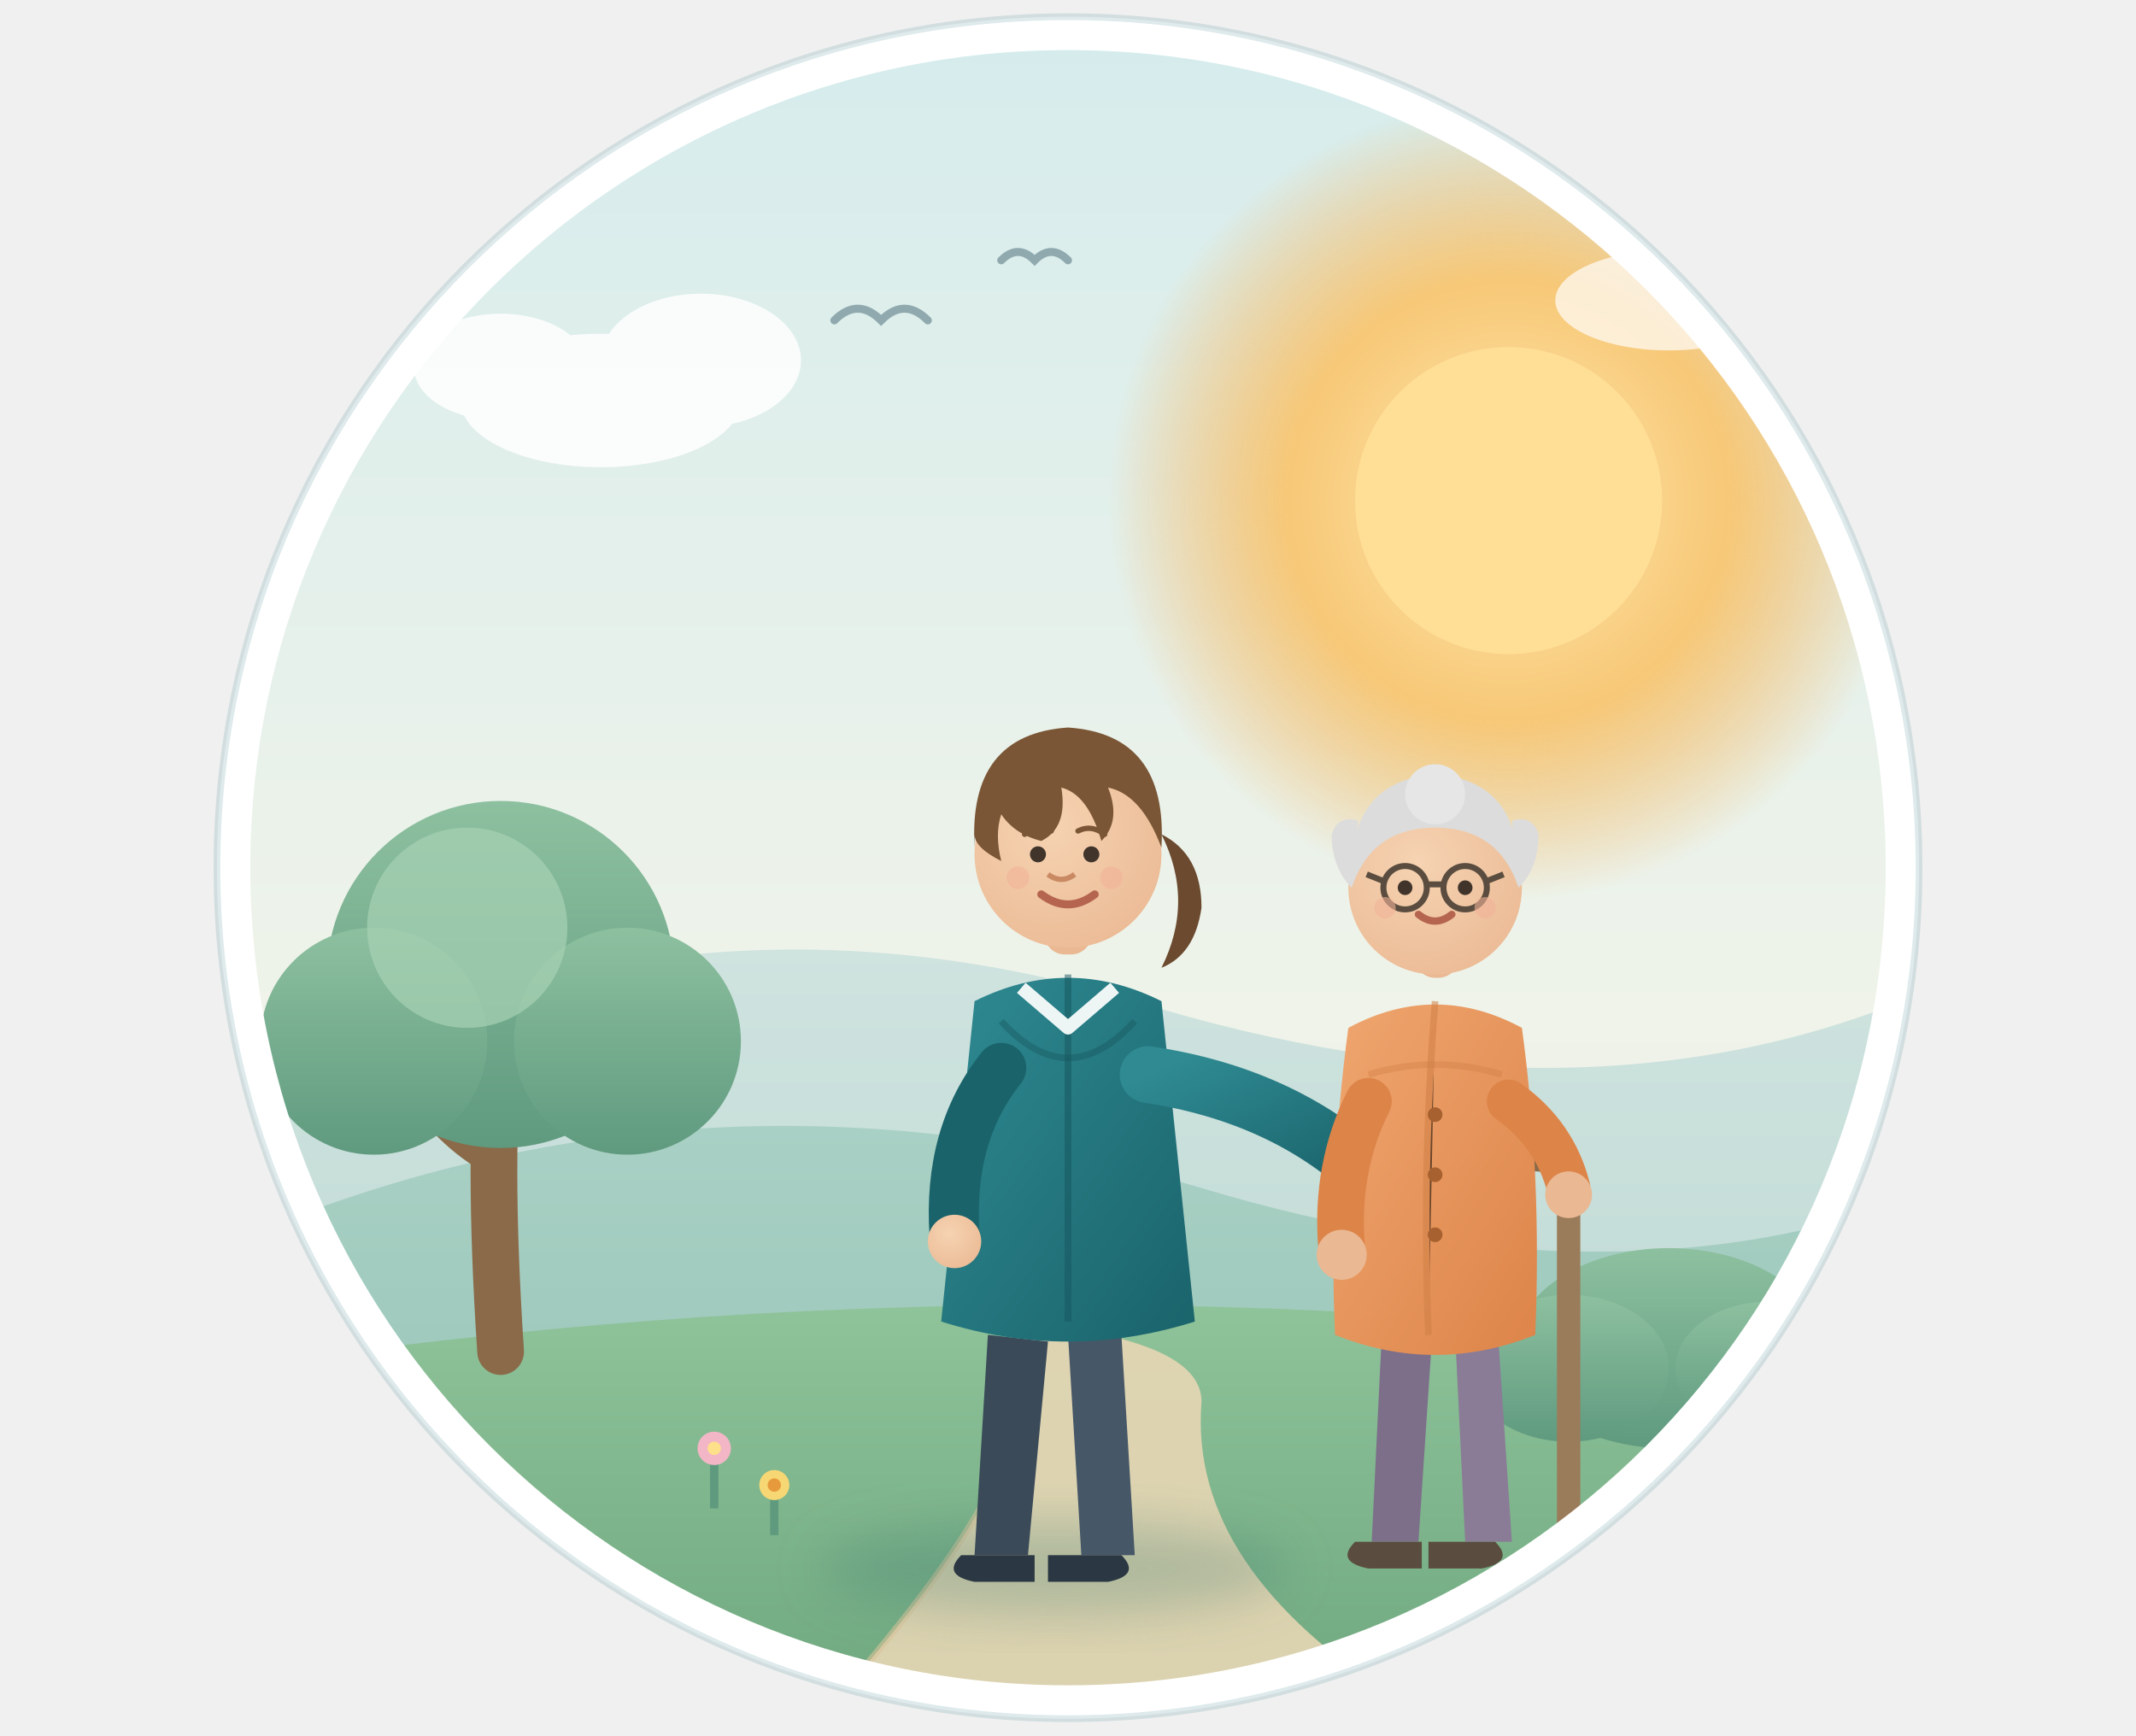
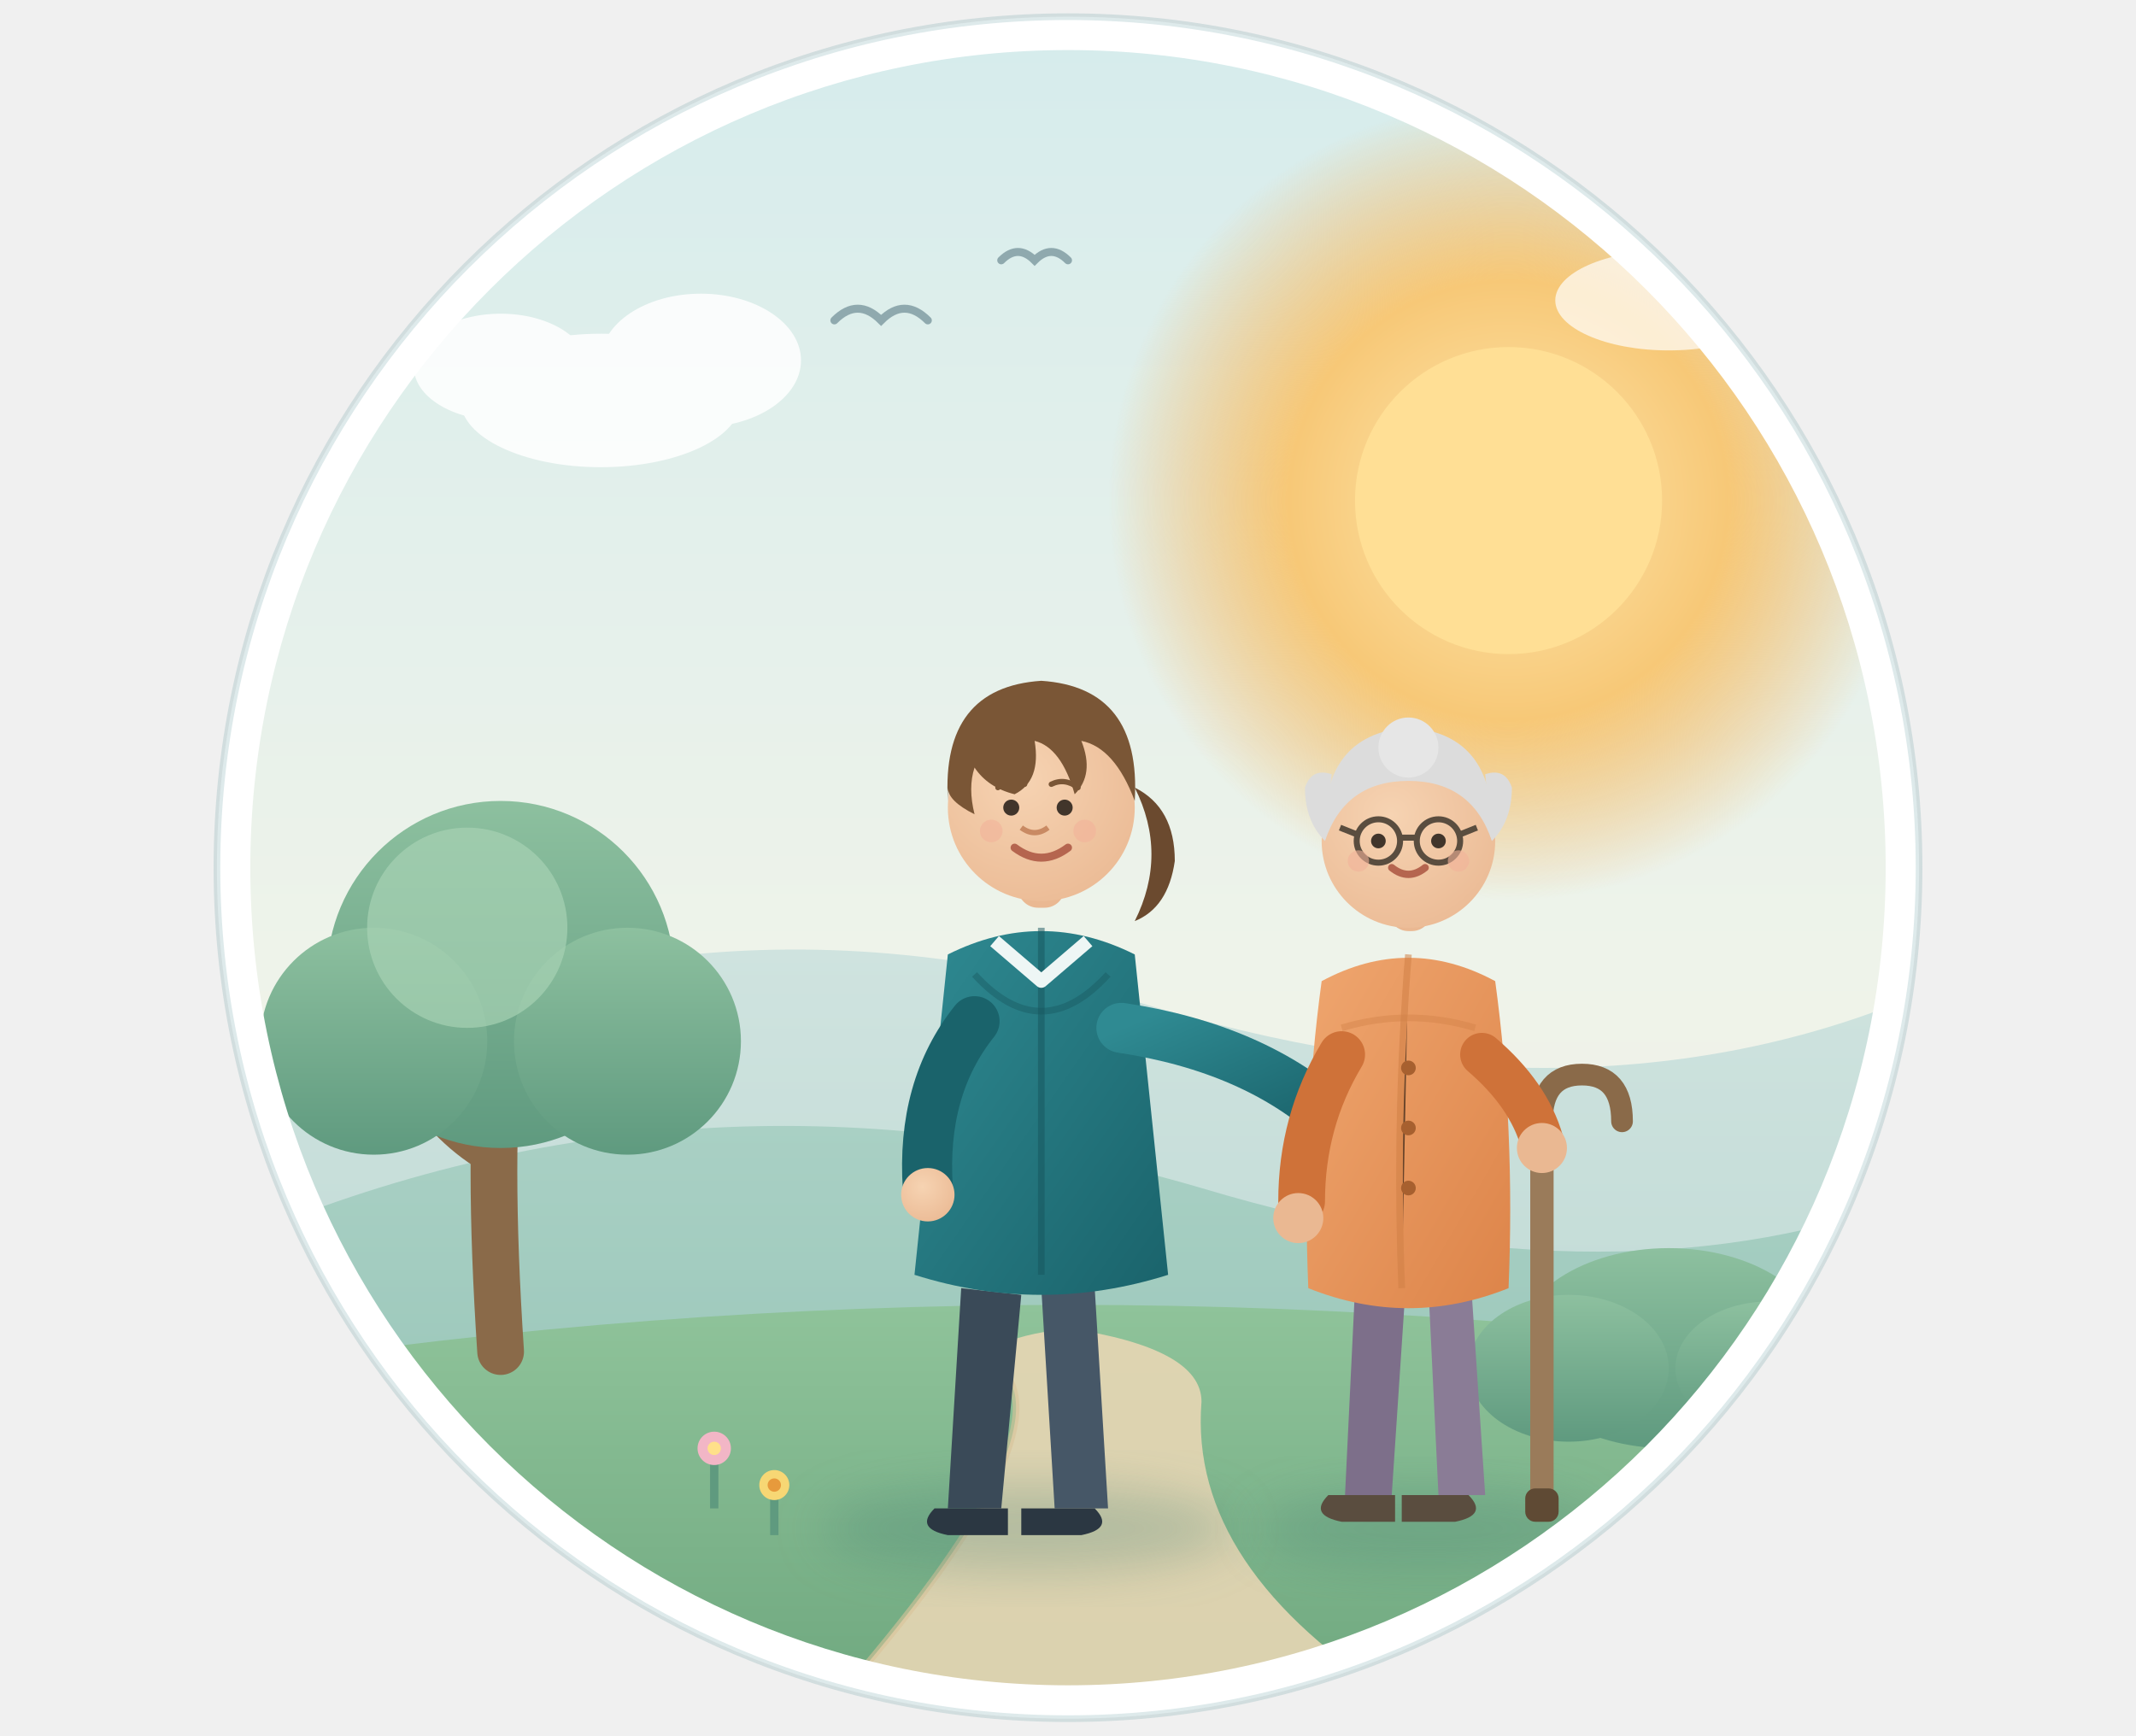
<svg xmlns="http://www.w3.org/2000/svg" viewBox="0 0 640 520" role="img" aria-label="Eine Betreuerin begleitet eine ältere Dame beim Spaziergang an der frischen Luft">
  <defs>
    <linearGradient id="h-sky" x1="0" y1="0" x2="0" y2="1">
      <stop offset="0" stop-color="#d6ecec" />
      <stop offset="0.55" stop-color="#eef3ea" />
      <stop offset="1" stop-color="#f7efe1" />
    </linearGradient>
    <radialGradient id="h-sun" cx="0.5" cy="0.5" r="0.5">
      <stop offset="0" stop-color="#ffe8b0" />
      <stop offset="0.55" stop-color="#f7c877" />
      <stop offset="1" stop-color="#f3b45e" stop-opacity="0" />
    </radialGradient>
    <linearGradient id="h-hillFar" x1="0" y1="0" x2="0" y2="1">
      <stop offset="0" stop-color="#cfe3df" />
      <stop offset="1" stop-color="#b7d5cf" />
    </linearGradient>
    <linearGradient id="h-hillMid" x1="0" y1="0" x2="0" y2="1">
      <stop offset="0" stop-color="#a9d0c4" />
      <stop offset="1" stop-color="#8fc0b2" />
    </linearGradient>
    <linearGradient id="h-grass" x1="0" y1="0" x2="0" y2="1">
      <stop offset="0" stop-color="#8fc39a" />
      <stop offset="1" stop-color="#6fa87f" />
    </linearGradient>
    <linearGradient id="h-foliage" x1="0" y1="0" x2="0" y2="1">
      <stop offset="0" stop-color="#8dc09f" />
      <stop offset="1" stop-color="#5f9a7f" />
    </linearGradient>
    <linearGradient id="h-tealcoat" x1="0" y1="0" x2="1" y2="1">
      <stop offset="0" stop-color="#2f8a92" />
      <stop offset="1" stop-color="#1a636b" />
    </linearGradient>
    <linearGradient id="h-terra" x1="0" y1="0" x2="1" y2="1">
      <stop offset="0" stop-color="#efa66f" />
      <stop offset="1" stop-color="#dd8449" />
    </linearGradient>
    <radialGradient id="h-skin" cx="0.4" cy="0.35" r="0.8">
      <stop offset="0" stop-color="#f6d3b2" />
      <stop offset="1" stop-color="#eab892" />
    </radialGradient>
    <filter id="h-soft" x="-40%" y="-40%" width="180%" height="180%">
      <feGaussianBlur stdDeviation="7" />
    </filter>
    <clipPath id="h-circle">
      <circle cx="320" cy="260" r="250" />
    </clipPath>
  </defs>
  <g clip-path="url(#h-circle)">
    <rect x="70" y="10" width="500" height="500" fill="url(#h-sky)" />
    <circle cx="452" cy="150" r="120" fill="url(#h-sun)" />
    <circle cx="452" cy="150" r="46" fill="#ffdf95" />
    <g fill="#ffffff" opacity="0.85">
      <g>
        <ellipse cx="180" cy="120" rx="42" ry="20" />
        <ellipse cx="210" cy="108" rx="30" ry="20" />
        <ellipse cx="150" cy="110" rx="26" ry="16" />
      </g>
      <g opacity="0.8">
        <ellipse cx="500" cy="90" rx="34" ry="15" />
        <ellipse cx="524" cy="80" rx="24" ry="15" />
      </g>
    </g>
    <g stroke="#5c7c86" stroke-width="2.4" fill="none" stroke-linecap="round" opacity="0.6">
      <path d="M250 96 q7 -7 14 0 q7 -7 14 0" />
      <path d="M300 78 q5 -5 10 0 q5 -5 10 0" />
    </g>
    <path d="M70 330 Q200 258 340 300 Q470 340 570 300 L570 510 L70 510 Z" fill="url(#h-hillFar)" />
    <path d="M70 372 Q210 312 360 356 Q480 392 570 360 L570 510 L70 510 Z" fill="url(#h-hillMid)" />
    <path d="M70 410 Q320 372 570 410 L570 510 L70 510 Z" fill="url(#h-grass)" />
    <path d="M250 510 Q320 430 300 410 Q290 402 320 398 Q360 404 360 420 Q356 470 420 510 Z" fill="#e7d6b4" opacity="0.9" />
    <path d="M250 510 Q320 430 300 410" fill="none" stroke="#d9c39a" stroke-width="2" opacity="0.6" />
    <g>
      <path d="M150 405 q-4 -60 0 -96" stroke="#8a6a49" stroke-width="14" fill="none" stroke-linecap="round" />
      <path d="M150 350 q-16 -8 -26 -24 M152 340 q16 -10 30 -20" stroke="#8a6a49" stroke-width="7" fill="none" stroke-linecap="round" />
      <circle cx="150" cy="292" r="52" fill="url(#h-foliage)" />
      <circle cx="112" cy="312" r="34" fill="url(#h-foliage)" />
      <circle cx="188" cy="312" r="34" fill="url(#h-foliage)" />
      <circle cx="140" cy="278" r="30" fill="#a7d2b4" opacity="0.7" />
    </g>
    <g fill="url(#h-foliage)">
      <ellipse cx="500" cy="404" rx="46" ry="30" />
      <ellipse cx="470" cy="410" rx="30" ry="22" />
      <ellipse cx="530" cy="410" rx="28" ry="20" />
    </g>
    <g>
      <g transform="translate(214 452)">
        <line x1="0" y1="0" x2="0" y2="-16" stroke="#5f9a7f" stroke-width="2.5" />
        <circle cx="0" cy="-18" r="5" fill="#f2b6c6" />
        <circle cx="0" cy="-18" r="2" fill="#ffe08a" />
      </g>
      <g transform="translate(232 460)">
        <line x1="0" y1="0" x2="0" y2="-13" stroke="#5f9a7f" stroke-width="2.5" />
        <circle cx="0" cy="-15" r="4.5" fill="#f7d774" />
        <circle cx="0" cy="-15" r="2" fill="#e79a3c" />
      </g>
      <g transform="translate(560 470)">
        <line x1="0" y1="0" x2="0" y2="-15" stroke="#5f9a7f" stroke-width="2.5" />
        <circle cx="0" cy="-17" r="5" fill="#e7f2f0" />
        <circle cx="0" cy="-17" r="2" fill="#f7d774" />
      </g>
    </g>
-     <ellipse cx="316" cy="470" rx="70" ry="14" fill="#3f7a6f" opacity="0.28" filter="url(#h-soft)" />
-     <g>
-       <path d="M296 400 l-4 66 h16 l6 -64 Z" fill="#3a4a58" />
-       <path d="M320 400 l4 66 h16 l-4 -66 Z" fill="#465767" />
-       <path d="M288 466 q-6 6 4 8 h18 v-8 Z" fill="#2b3742" />
-       <path d="M336 466 q6 6 -4 8 h-18 v-8 Z" fill="#2b3742" />
-       <path d="M292 300 q28 -14 56 0 l10 96 q-38 12 -76 0 Z" fill="url(#h-tealcoat)" />
-       <path d="M320 292 v104" stroke="#16545c" stroke-width="2" opacity="0.5" />
-       <path d="M300 306 q20 22 40 0" fill="none" stroke="#16545c" stroke-width="2" opacity="0.4" />
-       <path d="M306 296 l14 12 l14 -12" fill="none" stroke="#eef6f5" stroke-width="4" stroke-linejoin="round" />
-       <path d="M344 322 q40 6 66 30" stroke="url(#h-tealcoat)" stroke-width="17" fill="none" stroke-linecap="round" />
-       <circle cx="410" cy="352" r="9" fill="url(#h-skin)" />
-       <path d="M300 320 q-16 20 -14 50" stroke="#1a636b" stroke-width="15" fill="none" stroke-linecap="round" />
-       <circle cx="286" cy="372" r="8" fill="url(#h-skin)" />
-       <rect x="313" y="270" width="14" height="16" rx="6" fill="#eab892" />
-       <circle cx="320" cy="256" r="28" fill="url(#h-skin)" />
-       <path d="M292 254 q-2 -34 28 -36 q30 2 28 36 q-6 -16 -16 -18 q4 10 -2 16 q-4 -14 -12 -16 q2 12 -6 16 q-8 -2 -12 -8 q-2 6 0 14 q-8 -4 -8 -8 Z" fill="#7a5636" />
-       <path d="M348 250 q10 20 0 40 q10 -4 12 -18 q0 -16 -12 -22 Z" fill="#6b4a2f" />
-       <circle cx="311" cy="256" r="2.4" fill="#41352b" />
-       <circle cx="327" cy="256" r="2.4" fill="#41352b" />
-       <path d="M307 250 q4 -3 8 -1 M323 249 q4 -2 8 1" stroke="#7a5636" stroke-width="1.6" fill="none" stroke-linecap="round" />
-       <path d="M314 262 q4 3 8 0" fill="none" stroke="#c98a63" stroke-width="1.6" />
-       <path d="M312 268 q8 6 16 0" fill="none" stroke="#b5654f" stroke-width="2.4" stroke-linecap="round" />
-       <circle cx="305" cy="263" r="3.4" fill="#f2b39a" opacity="0.6" />
-       <circle cx="333" cy="263" r="3.4" fill="#f2b39a" opacity="0.6" />
-     </g>
-     <g>
-       <path d="M470 356 q-2 -8 -10 -8 q-8 0 -8 8" fill="none" stroke="#8a6a49" stroke-width="6" stroke-linecap="round" />
-       <line x1="470" y1="356" x2="470" y2="466" stroke="#9a7b5a" stroke-width="7" stroke-linecap="round" />
-       <ellipse cx="470" cy="470" rx="7" ry="3" fill="#6f573f" />
-       <path d="M414 400 l-3 62 h14 l4 -60 Z" fill="#7d6f8a" />
-       <path d="M436 400 l3 62 h14 l-4 -60 Z" fill="#8a7c96" />
-       <path d="M406 462 q-6 6 4 8 h16 v-8 Z" fill="#5a4d3f" />
-       <path d="M448 462 q6 6 -4 8 h-16 v-8 Z" fill="#5a4d3f" />
-       <path d="M404 308 q26 -14 52 0 q6 44 4 92 q-30 12 -60 0 q-2 -48 4 -92 Z" fill="url(#h-terra)" />
-       <path d="M430 300 q-4 50 -2 100" stroke="#cf7f45" stroke-width="2" opacity="0.55" />
-       <path d="M410 322 q20 -6 40 0" fill="none" stroke="#cf7f45" stroke-width="2" opacity="0.4" />
-       <circle cx="430" cy="334" r="2.2" fill="#a7602f" />
-       <circle cx="430" cy="352" r="2.2" fill="#a7602f" />
-       <circle cx="430" cy="370" r="2.2" fill="#a7602f" />
-       <path d="M410 330 q-10 20 -8 44" stroke="#dd8449" stroke-width="14" fill="none" stroke-linecap="round" />
-       <circle cx="402" cy="376" r="7.5" fill="#eab892" />
-       <path d="M452 330 q14 10 18 26" stroke="#dd8449" stroke-width="13" fill="none" stroke-linecap="round" />
-       <circle cx="470" cy="358" r="7" fill="#eab892" />
-       <rect x="424" y="278" width="13" height="15" rx="6" fill="#eab892" />
-       <circle cx="430" cy="266" r="26" fill="url(#h-skin)" />
-       <path d="M405 266 q-2 -32 25 -34 q27 2 25 34 q-6 -18 -25 -18 q-19 0 -25 18 Z" fill="#dcdcdc" />
-       <path d="M405 266 q-6 -6 -6 -16 q2 -6 8 -4 M455 266 q6 -6 6 -16 q-2 -6 -8 -4" fill="#dcdcdc" />
-       <circle cx="430" cy="238" r="9" fill="#e6e6e6" />
-       <g stroke="#5a4d3f" stroke-width="1.8" fill="none">
-         <circle cx="421" cy="266" r="6.5" />
-         <circle cx="439" cy="266" r="6.5" />
-         <path d="M427.5 265 h5" />
-         <path d="M414.5 264 l-5 -2 M445.5 264 l5 -2" />
+     <g transform="translate(-8 -14)">
+       <ellipse cx="316" cy="472" rx="62" ry="13" fill="#3f7a6f" opacity="0.26" filter="url(#h-soft)" />
+       <ellipse cx="436" cy="472" rx="52" ry="12" fill="#3f7a6f" opacity="0.24" filter="url(#h-soft)" />
+       <g>
+         <path d="M296 400 l-4 66 h16 l6 -64 Z" fill="#3a4a58" />
+         <path d="M320 400 l4 66 h16 l-4 -66 Z" fill="#465767" />
+         <path d="M288 466 q-6 6 4 8 h18 v-8 Z" fill="#2b3742" />
+         <path d="M336 466 q6 6 -4 8 h-18 v-8 Z" fill="#2b3742" />
+         <path d="M292 300 q28 -14 56 0 l10 96 q-38 12 -76 0 Z" fill="url(#h-tealcoat)" />
+         <path d="M320 292 v104" stroke="#16545c" stroke-width="2" opacity="0.5" />
+         <path d="M300 306 q20 22 40 0" fill="none" stroke="#16545c" stroke-width="2" opacity="0.4" />
+         <path d="M306 296 l14 12 l14 -12" fill="none" stroke="#eef6f5" stroke-width="4" stroke-linejoin="round" />
+         <path d="M344 322 q40 6 64 28" stroke="url(#h-tealcoat)" stroke-width="15" fill="none" stroke-linecap="round" />
+         <circle cx="409" cy="351" r="8" fill="url(#h-skin)" />
+         <path d="M300 320 q-16 20 -14 50" stroke="#1a636b" stroke-width="15" fill="none" stroke-linecap="round" />
+         <circle cx="286" cy="372" r="8" fill="url(#h-skin)" />
+         <rect x="313" y="270" width="14" height="16" rx="6" fill="#eab892" />
+         <circle cx="320" cy="256" r="28" fill="url(#h-skin)" />
+         <path d="M292 254 q-2 -34 28 -36 q30 2 28 36 q-6 -16 -16 -18 q4 10 -2 16 q-4 -14 -12 -16 q2 12 -6 16 q-8 -2 -12 -8 q-2 6 0 14 q-8 -4 -8 -8 Z" fill="#7a5636" />
+         <path d="M348 250 q10 20 0 40 q10 -4 12 -18 q0 -16 -12 -22 Z" fill="#6b4a2f" />
+         <circle cx="311" cy="256" r="2.4" fill="#41352b" />
+         <circle cx="327" cy="256" r="2.4" fill="#41352b" />
+         <path d="M307 250 q4 -3 8 -1 M323 249 q4 -2 8 1" stroke="#7a5636" stroke-width="1.6" fill="none" stroke-linecap="round" />
+         <path d="M314 262 q4 3 8 0" fill="none" stroke="#c98a63" stroke-width="1.6" />
+         <path d="M312 268 q8 6 16 0" fill="none" stroke="#b5654f" stroke-width="2.4" stroke-linecap="round" />
+         <circle cx="305" cy="263" r="3.4" fill="#f2b39a" opacity="0.6" />
+         <circle cx="333" cy="263" r="3.4" fill="#f2b39a" opacity="0.6" />
      </g>
-       <circle cx="421" cy="266" r="2.2" fill="#41352b" />
-       <circle cx="439" cy="266" r="2.2" fill="#41352b" />
-       <path d="M425 274 q5 4 10 0" fill="none" stroke="#b5654f" stroke-width="2.2" stroke-linecap="round" />
-       <circle cx="415" cy="272" r="3.2" fill="#f2b39a" opacity="0.6" />
-       <circle cx="445" cy="272" r="3.2" fill="#f2b39a" opacity="0.6" />
+       <g>
+         <path d="M470 350 q0 -14 12 -14 q12 0 12 14" fill="none" stroke="#8a6a49" stroke-width="6.5" stroke-linecap="round" />
+         <line x1="470" y1="350" x2="470" y2="466" stroke="#9a7b5a" stroke-width="7" stroke-linecap="round" />
+         <rect x="465" y="460" width="10" height="10" rx="3" fill="#5f4a34" />
+         <path d="M414 400 l-3 62 h14 l4 -60 Z" fill="#7d6f8a" />
+         <path d="M436 400 l3 62 h14 l-4 -60 Z" fill="#8a7c96" />
+         <path d="M406 462 q-6 6 4 8 h16 v-8 Z" fill="#5a4d3f" />
+         <path d="M448 462 q6 6 -4 8 h-16 v-8 Z" fill="#5a4d3f" />
+         <path d="M404 308 q26 -14 52 0 q6 44 4 92 q-30 12 -60 0 q-2 -48 4 -92 Z" fill="url(#h-terra)" />
+         <path d="M430 300 q-4 50 -2 100" stroke="#cf7f45" stroke-width="2" opacity="0.55" />
+         <path d="M410 322 q20 -6 40 0" fill="none" stroke="#cf7f45" stroke-width="2" opacity="0.4" />
+         <circle cx="430" cy="334" r="2.2" fill="#a7602f" />
+         <circle cx="430" cy="352" r="2.2" fill="#a7602f" />
+         <circle cx="430" cy="370" r="2.2" fill="#a7602f" />
+         <path d="M410 330 q-12 20 -12 44" stroke="#cf7239" stroke-width="14" fill="none" stroke-linecap="round" />
+         <circle cx="397" cy="379" r="7.5" fill="#eab892" />
+         <path d="M452 330 q14 12 18 26" stroke="#cf7239" stroke-width="13" fill="none" stroke-linecap="round" />
+         <circle cx="470" cy="358" r="7.5" fill="#eab892" />
+         <rect x="424" y="278" width="13" height="15" rx="6" fill="#eab892" />
+         <circle cx="430" cy="266" r="26" fill="url(#h-skin)" />
+         <path d="M405 266 q-2 -32 25 -34 q27 2 25 34 q-6 -18 -25 -18 q-19 0 -25 18 Z" fill="#dcdcdc" />
+         <path d="M405 266 q-6 -6 -6 -16 q2 -6 8 -4 M455 266 q6 -6 6 -16 q-2 -6 -8 -4" fill="#dcdcdc" />
+         <circle cx="430" cy="238" r="9" fill="#e6e6e6" />
+         <g stroke="#5a4d3f" stroke-width="1.8" fill="none">
+           <circle cx="421" cy="266" r="6.5" />
+           <circle cx="439" cy="266" r="6.5" />
+           <path d="M427.5 265 h5" />
+           <path d="M414.5 264 l-5 -2 M445.5 264 l5 -2" />
+         </g>
+         <circle cx="421" cy="266" r="2.2" fill="#41352b" />
+         <circle cx="439" cy="266" r="2.2" fill="#41352b" />
+         <path d="M425 274 q5 4 10 0" fill="none" stroke="#b5654f" stroke-width="2.2" stroke-linecap="round" />
+         <circle cx="415" cy="272" r="3.2" fill="#f2b39a" opacity="0.6" />
+         <circle cx="445" cy="272" r="3.2" fill="#f2b39a" opacity="0.6" />
+       </g>
    </g>
  </g>
  <circle cx="320" cy="260" r="250" fill="none" stroke="#ffffff" stroke-width="10" />
  <circle cx="320" cy="260" r="255" fill="none" stroke="#1f6f78" stroke-width="2" opacity="0.15" />
</svg>
